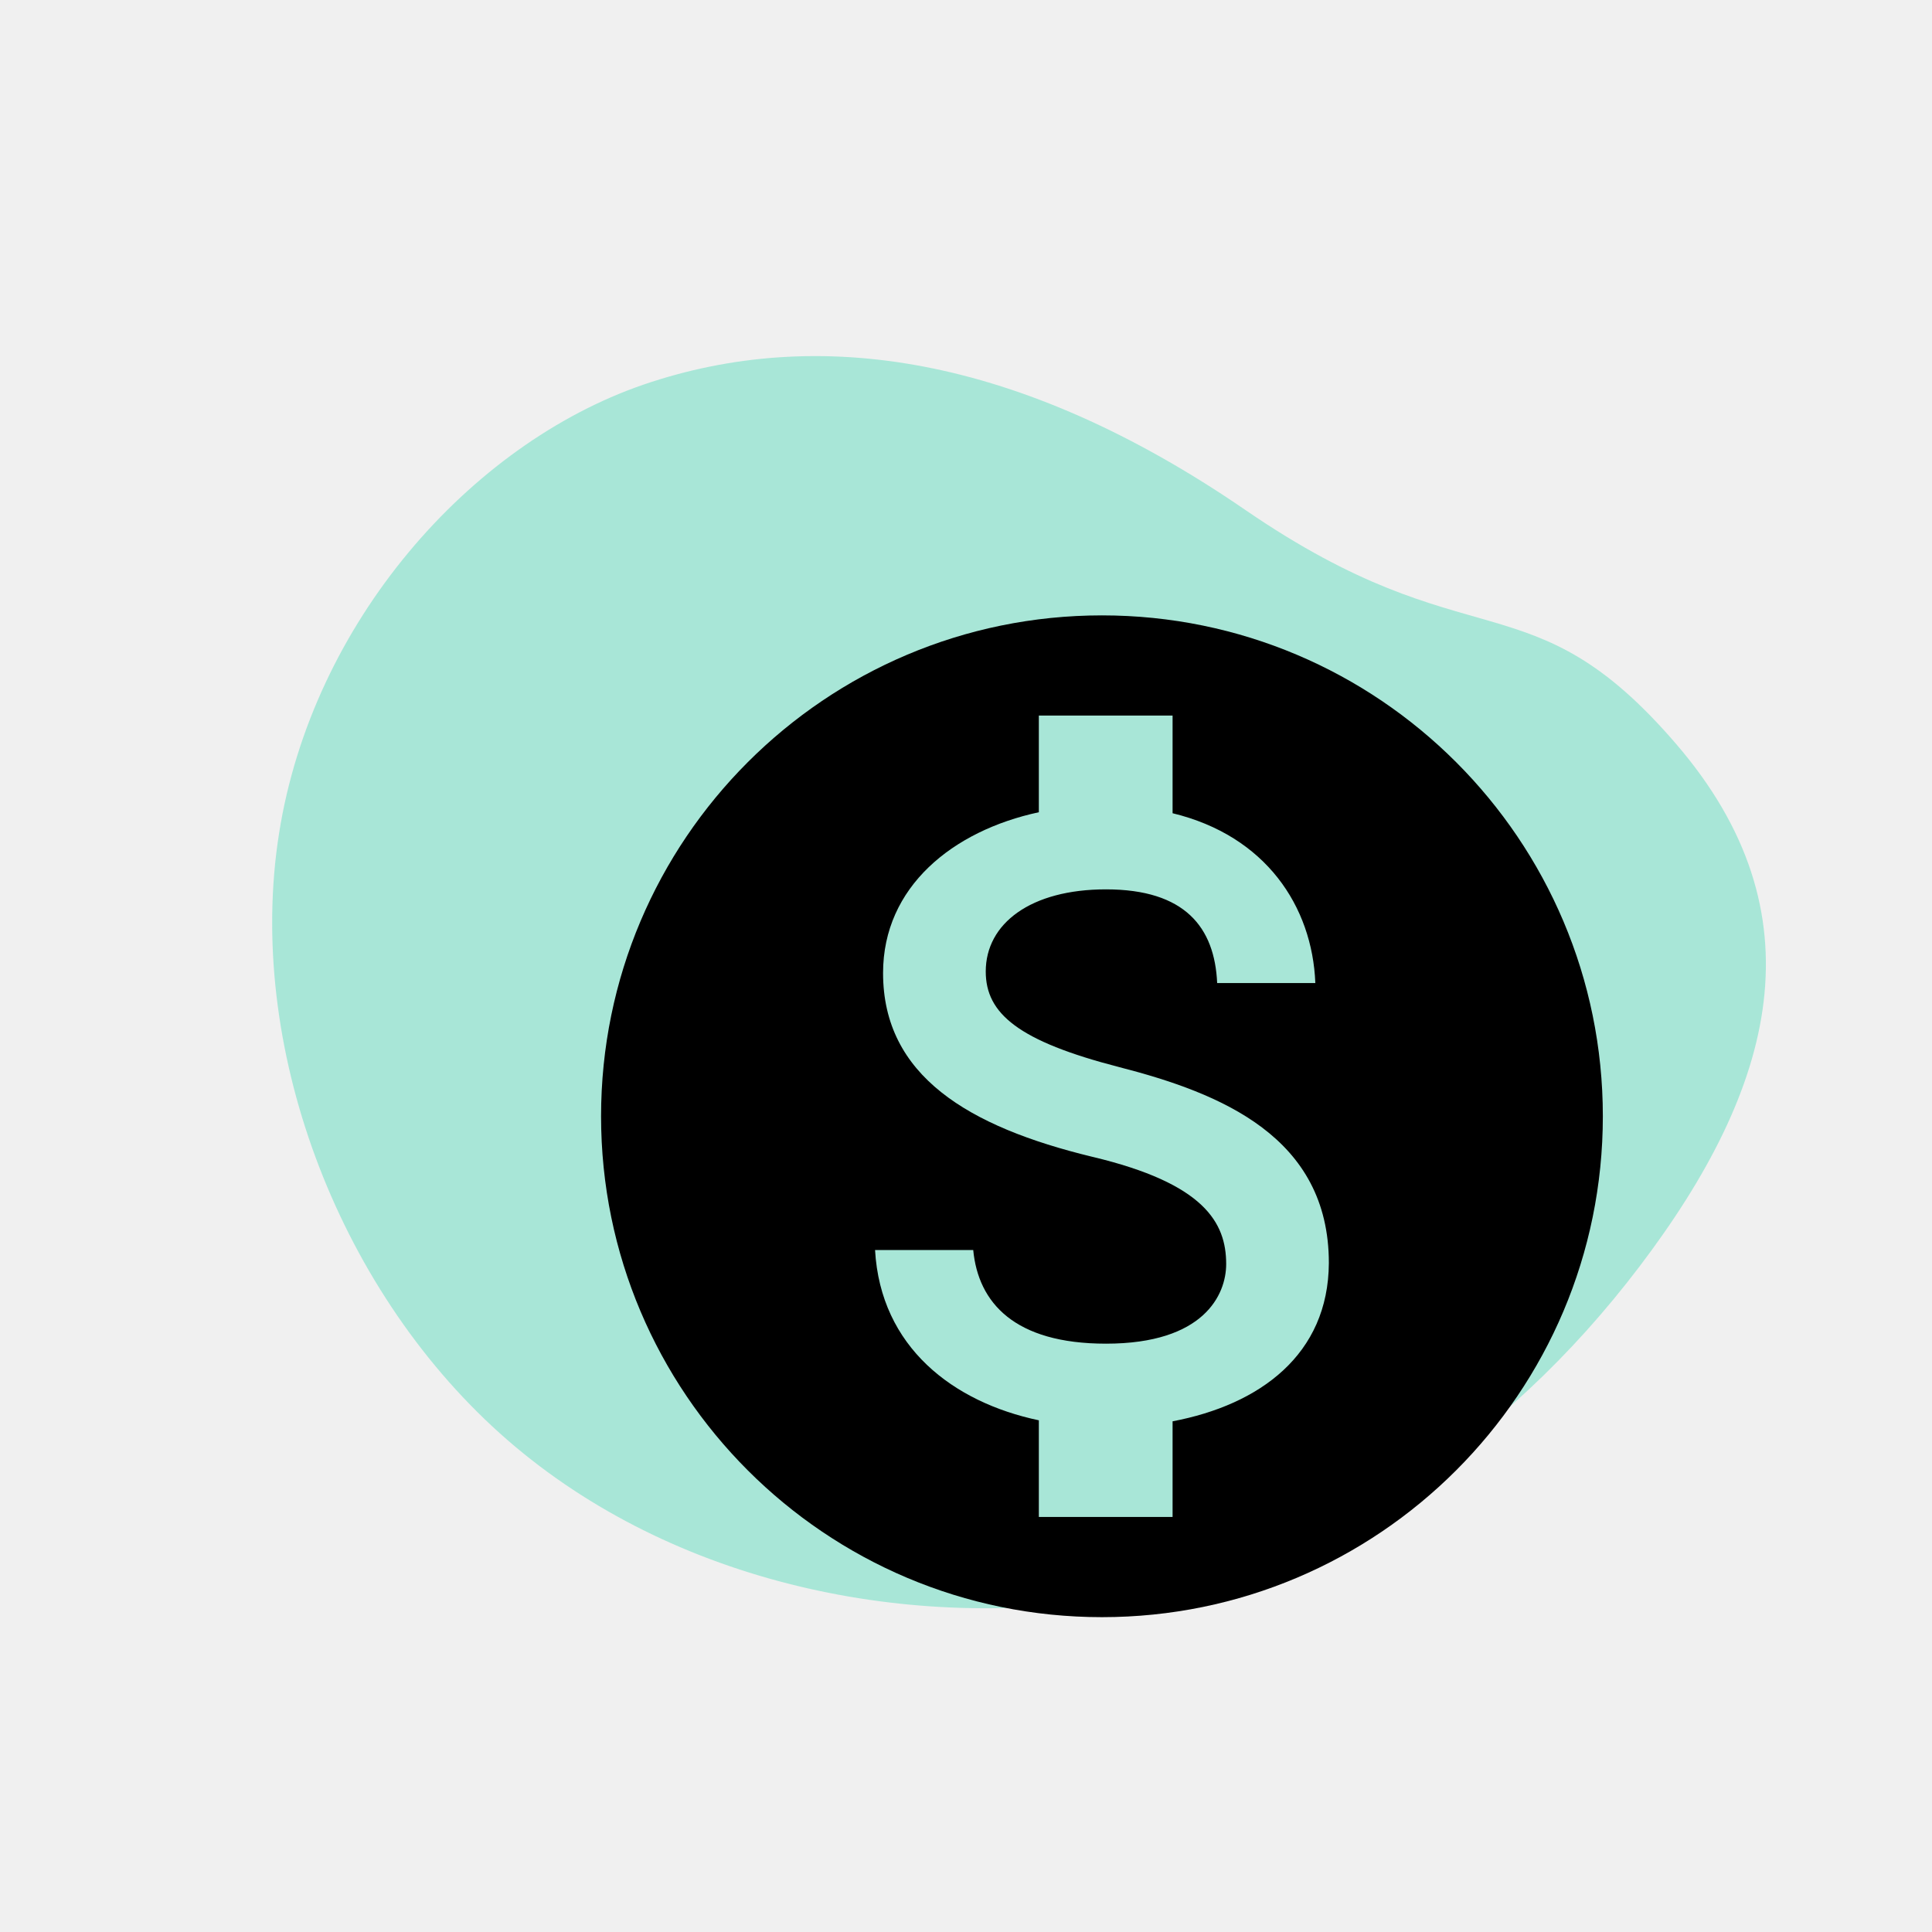
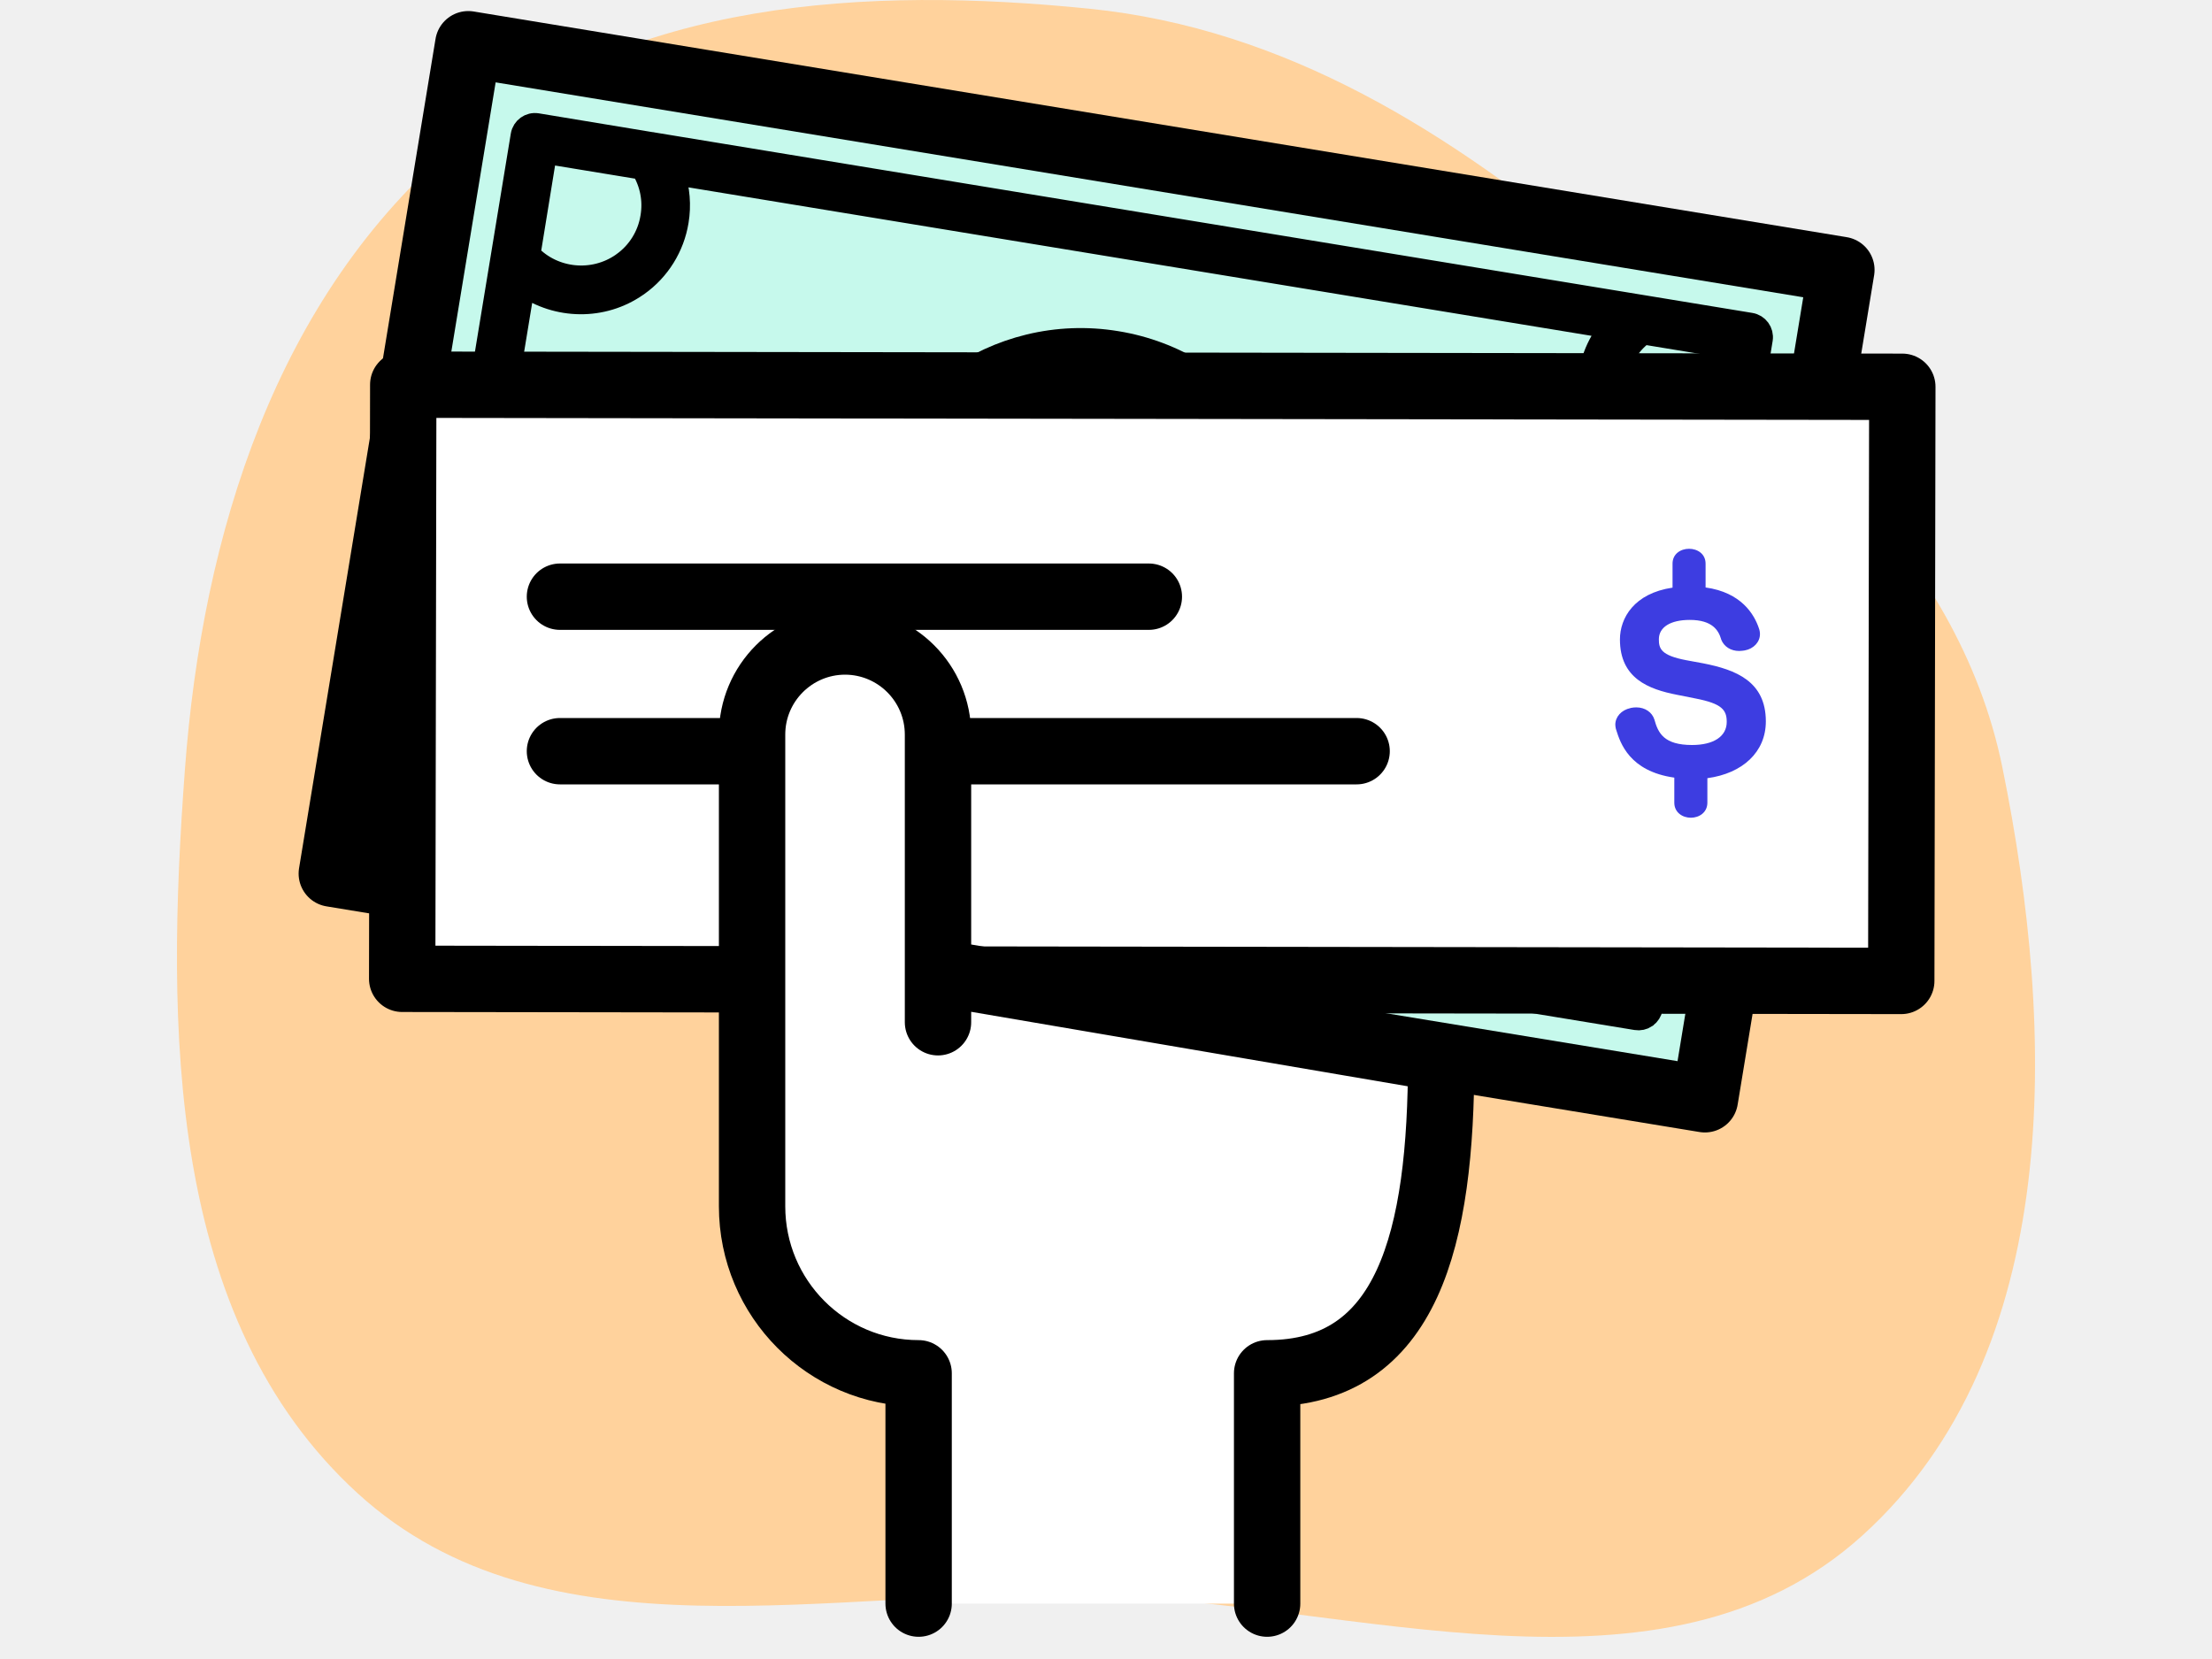
- <svg xmlns="http://www.w3.org/2000/svg" width="135" height="135" viewBox="0 0 135 135" fill="none">
-   <path d="M19.5 58.228C21.819 43.523 32.801 31.066 44.943 26.883C57.102 22.718 71.219 24.79 87.007 35.625C102.794 46.46 106.889 40.1 117.109 51.97C127.329 63.841 124.077 75.962 114.565 88.493C105.053 101.024 92.317 109.334 77.647 111.687C62.977 114.04 46.374 110.436 34.933 100.159C23.475 89.865 17.165 72.948 19.5 58.228Z" fill="#02CE9D" fill-opacity="0.3" />
-   <path d="M77 43C57.68 43 42 58.68 42 78C42 97.32 57.68 113 77 113C96.32 113 112 97.32 112 78C112 58.68 96.32 43 77 43ZM81.935 99.315V106H72.59V99.245C66.605 97.985 61.53 94.135 61.145 87.345H68.005C68.355 91.02 70.875 93.89 77.28 93.89C84.14 93.89 85.68 90.46 85.68 88.325C85.68 85.42 84.14 82.69 76.335 80.835C67.655 78.735 61.705 75.165 61.705 67.99C61.705 61.97 66.57 58.05 72.59 56.755V50H81.935V56.825C88.445 58.4 91.7 63.335 91.91 68.69H85.05C84.875 64.805 82.81 62.145 77.28 62.145C72.03 62.145 68.88 64.525 68.88 67.885C68.88 70.825 71.155 72.75 78.225 74.57C85.295 76.39 92.855 79.435 92.855 88.255C92.82 94.66 88.025 98.16 81.935 99.315Z" fill="black" />
+ <svg xmlns="http://www.w3.org/2000/svg" width="100" height="75" fill="none">
+   <path fill-rule="evenodd" clip-rule="evenodd" d="M72.442 11.715c7.807 6.49 16.067 13.076 18.083 22.985 2.438 11.976 2.782 26.477-6.338 34.723-9.002 8.139-22.857 3.014-35.02 2.671-11.546-.325-24.519 3.166-33.001-4.587-8.633-7.892-8.67-21.088-7.807-32.714.791-10.652 4.113-21.4 12.335-28.317C28.416-.02 39.188-.624 49.25.394c8.917.903 16.328 5.617 23.192 11.32z" fill="#FFD29C" />
+   <path d="M21.17 2L15 39.494l62.075 10.202 6.17-37.494L21.17 2z" fill="#C6F9EC" stroke="#000" stroke-width="3" stroke-miterlimit="10" stroke-linecap="round" stroke-linejoin="round" />
+   <path d="M39.027 23.678c-.891 5.422 2.804 10.555 8.227 11.445a9.904 9.904 0 007.43-1.74 9.9 9.9 0 004.025-6.472 9.845 9.845 0 00-1.743-7.419 9.92 9.92 0 00-6.483-4.026c-5.422-.898-10.564 2.79-11.456 8.213zm18.485 3.032a8.704 8.704 0 01-3.534 5.694c-1.92 1.364-4.226 1.91-6.532 1.524-4.771-.786-8.009-5.293-7.23-10.057a8.747 8.747 0 013.631-5.758 8.746 8.746 0 016.435-1.46 8.723 8.723 0 015.704 3.529 8.685 8.685 0 011.526 6.528z" fill="#000" stroke="#000" stroke-miterlimit="10" />
+   <path d="M79.139 14.64L29.524 6.483a.471.471 0 00-.105-.016l-5.141-.85a.606.606 0 00-.691.497l-4.973 30.244c-.024.16.016.321.105.45a.624.624 0 00.393.248l54.861 9.015a.615.615 0 00.442-.096l.008-.008a.623.623 0 00.249-.393l4.973-30.244a.607.607 0 00-.506-.69zm-54.46-7.732l4.347.714c.401.658.554 1.42.425 2.19a3.175 3.175 0 01-1.3 2.093c-.009.008-.025.016-.033.024-1.293.898-3.085.73-4.177-.417l-.008-.008.747-4.596zM19.9 35.965l.764-4.651a3.213 3.213 0 014.233.906 3.16 3.16 0 01.563 2.398 3.218 3.218 0 01-1.245 2.053l-4.314-.706zm53.664 8.823l-4.354-.714c-.016-.048-.032-.105-.064-.145a3.16 3.16 0 01-.562-2.398 3.175 3.175 0 011.301-2.093 3.208 3.208 0 012.402-.561c.82.136 1.543.57 2.04 1.235l-.763 4.676zm1.013-6.168a4.402 4.402 0 00-2.09-.946 4.403 4.403 0 00-3.26.737c-.017.009-.033.025-.049.033a4.406 4.406 0 00-1.791 2.879 4.406 4.406 0 00.313 2.494l-42.007-6.905c1.245-1.516 1.381-3.738.184-5.406a4.428 4.428 0 00-4.988-1.628l2.795-16.987c1.495 1.059 3.56 1.107 5.11.024.016-.008.032-.024.048-.032a4.407 4.407 0 001.791-2.879 4.412 4.412 0 00-.176-2.15l42.352 6.962a4.421 4.421 0 00-.177 5.39 4.442 4.442 0 004.684 1.708l-2.74 16.706zm2.972-18.037a3.234 3.234 0 01-3.928-1.067 3.217 3.217 0 01.674-4.443l4.05.665-.796 4.845z" fill="#000" stroke="#000" stroke-miterlimit="10" />
+   <path d="M18.23 17.39l-.048 26.86 67.77.096.048-26.86-67.77-.095z" fill="#fff" stroke="#000" stroke-width="3" stroke-miterlimit="10" stroke-linecap="round" stroke-linejoin="round" />
+   <path d="M25.314 26.975h26.623M25.314 33.96H61.33" stroke="#000" stroke-width="3" stroke-miterlimit="10" stroke-linecap="round" stroke-linejoin="round" />
+   <path d="M79.83 32.613c0-1.813-1.358-2.334-2.82-2.623l-.78-.144c-1.148-.217-1.236-.53-1.236-.946 0-.546.522-.875 1.397-.875 1.037 0 1.302.49 1.414.859l.008.032c.129.32.434.513.812.513.096 0 .184-.016.249-.024.401-.072.69-.377.69-.738a.767.767 0 00-.048-.265c-.209-.625-.795-1.62-2.41-1.844v-1.075c0-.898-1.494-.898-1.494 0v1.083c-1.735.256-2.378 1.371-2.378 2.342 0 1.764 1.302 2.253 2.579 2.502l.843.168c1.197.233 1.406.522 1.406 1.059 0 .65-.586 1.043-1.566 1.043-1.27 0-1.535-.538-1.703-1.147-.105-.337-.426-.554-.82-.554-.088 0-.152.008-.24.024l-.025.008c-.41.089-.683.393-.683.754 0 .072.016.129.024.177l.017.056c.184.585.594 1.869 2.626 2.157v1.131c0 .45.378.682.748.682s.747-.233.747-.682V35.18c1.598-.216 2.643-1.187 2.643-2.566z" fill="#3D3DE1" />
+   <path d="M41.529 72.496V62.084c-4.162 0-7.529-3.384-7.529-7.55v-21.32A4.21 4.21 0 0138.203 29a4.21 4.21 0 014.202 4.214v13" fill="#fff" />
+   <path d="M42.405 43.965l22.748 3.88c0 8.16-1.5 14.239-7.869 14.239v10.412H41.53" fill="#fff" />
+   <path d="M41.529 72.496V62.084c-4.162 0-7.529-3.384-7.529-7.55v-21.32A4.21 4.21 0 0138.203 29a4.21 4.21 0 014.202 4.214v13" fill="#fff" />
+   <path d="M41.529 72.496V62.084c-4.162 0-7.529-3.384-7.529-7.55v-21.32A4.21 4.21 0 0138.203 29a4.21 4.21 0 014.202 4.214v13m0-2.25l22.748 3.881c0 8.16-1.5 14.239-7.869 14.239v10.412" stroke="#000" stroke-width="3" stroke-miterlimit="10" stroke-linecap="round" stroke-linejoin="round" />
</svg>
